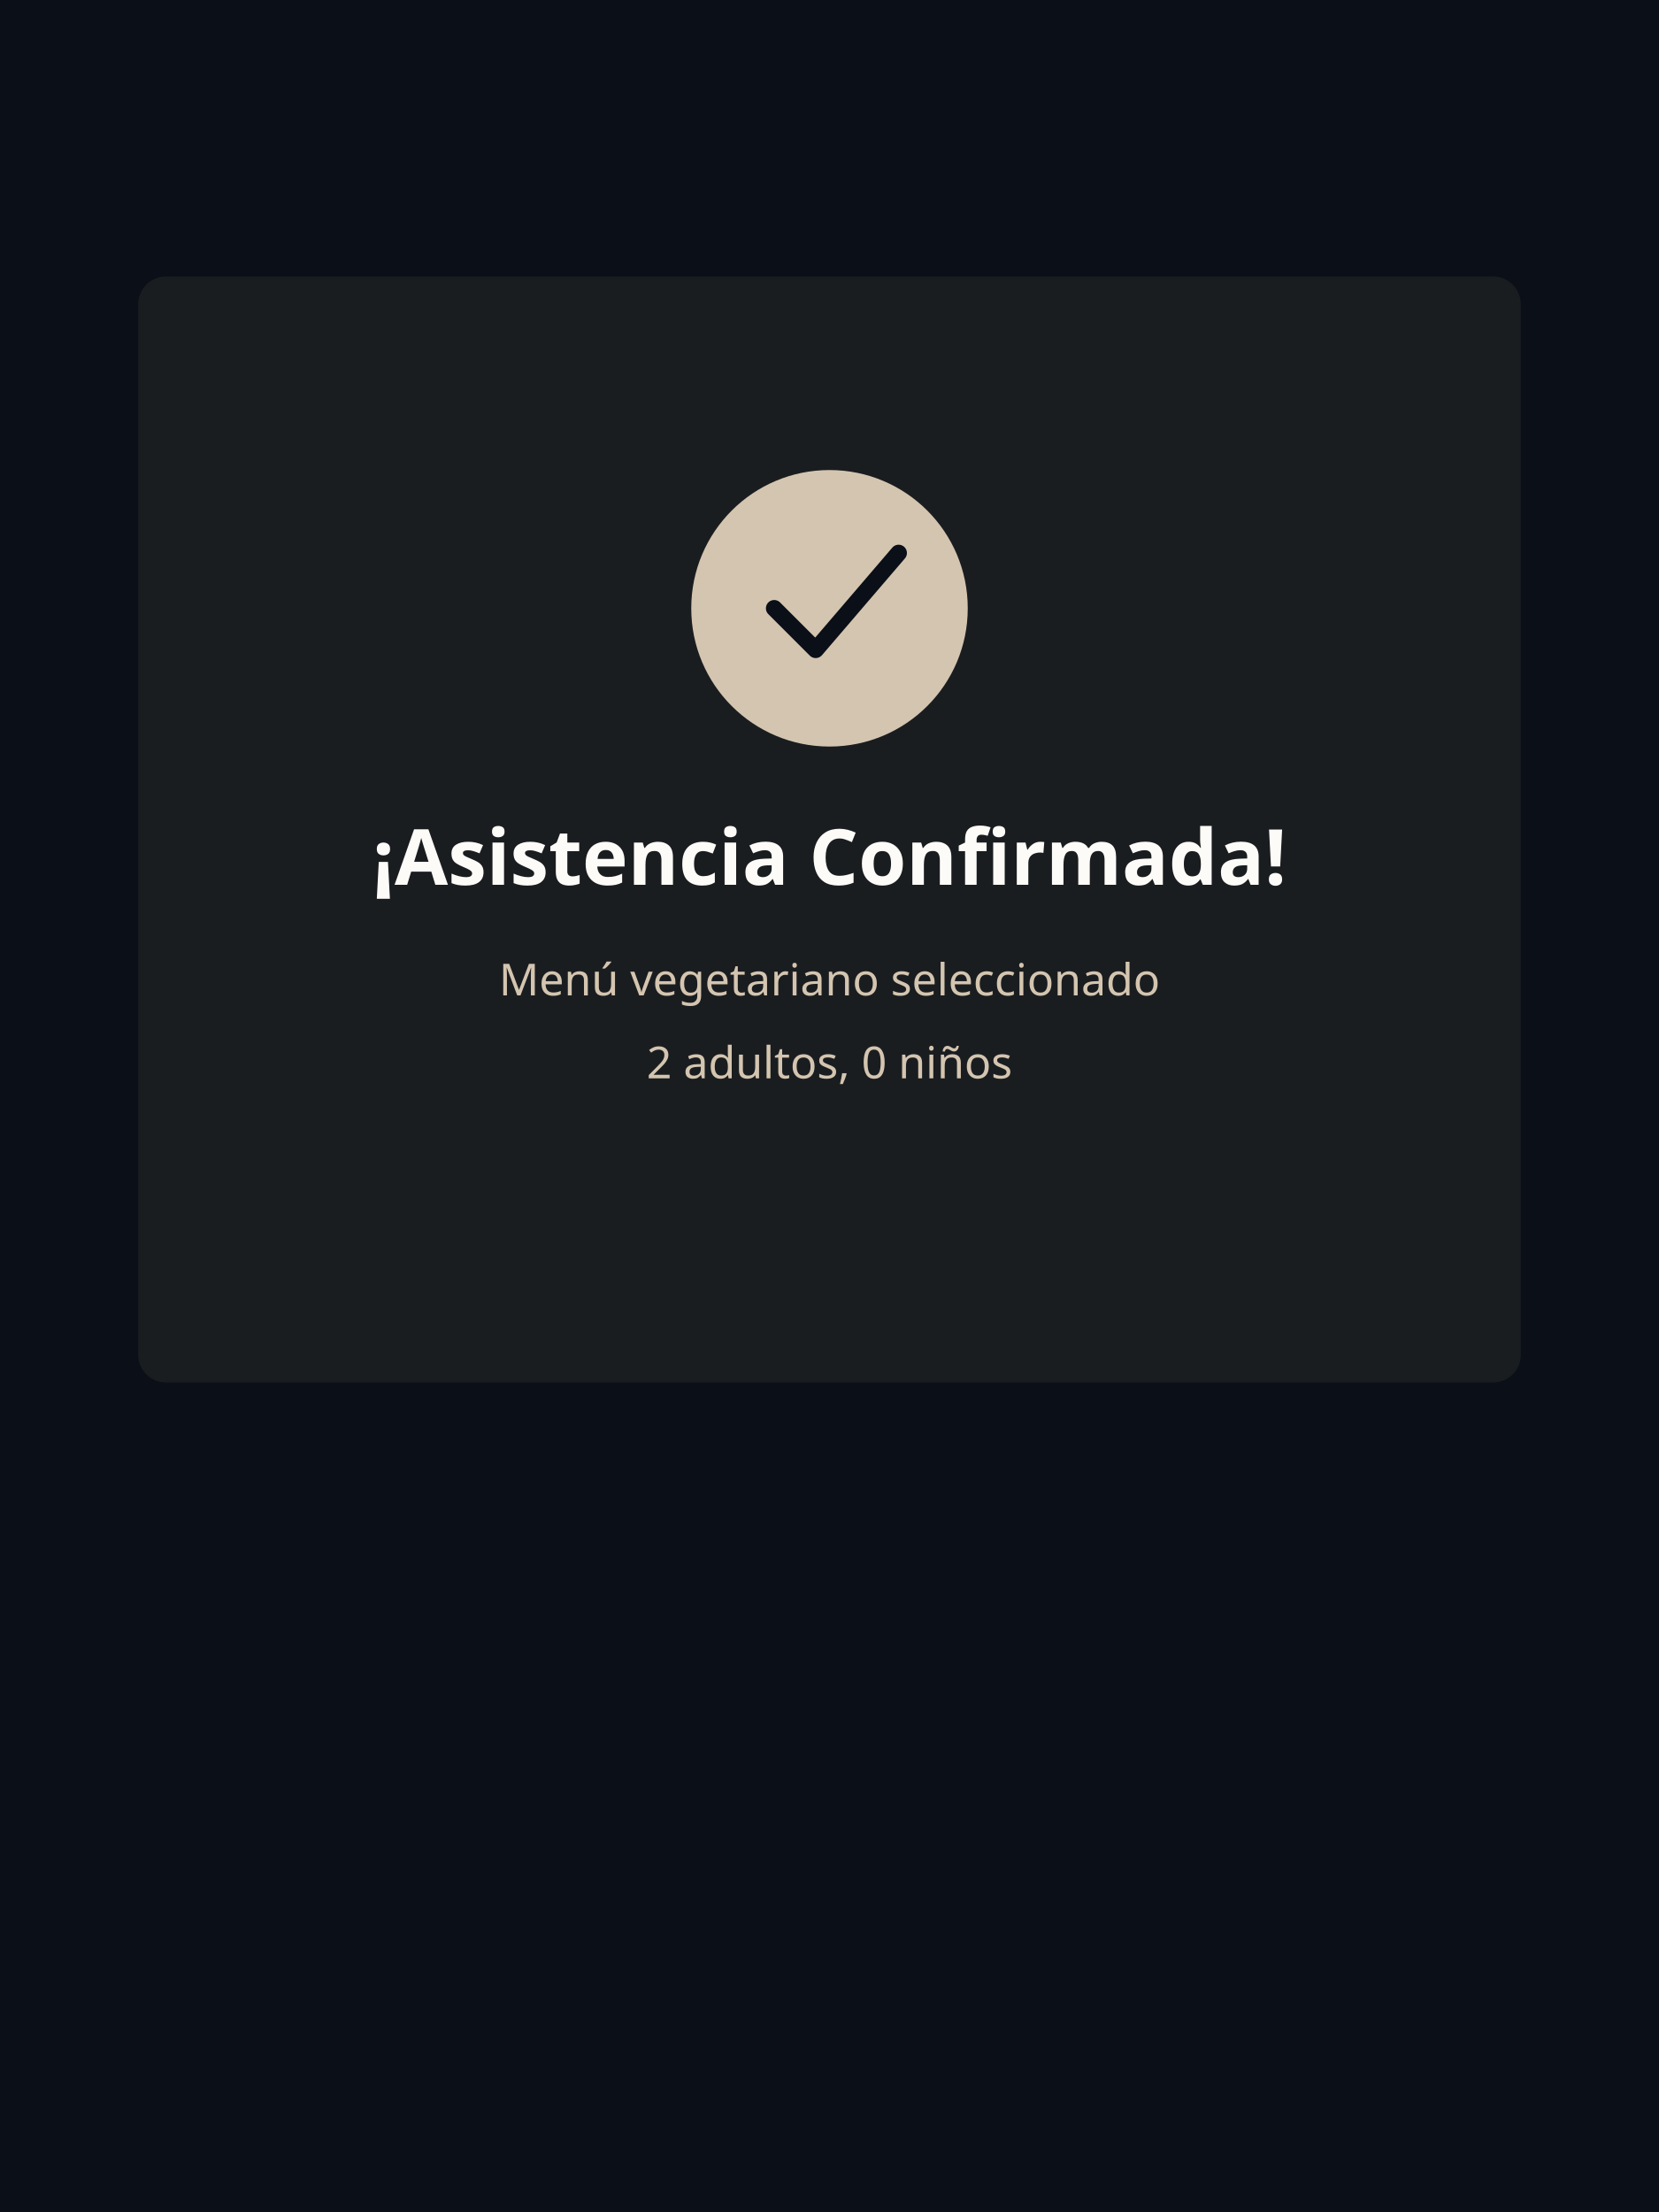
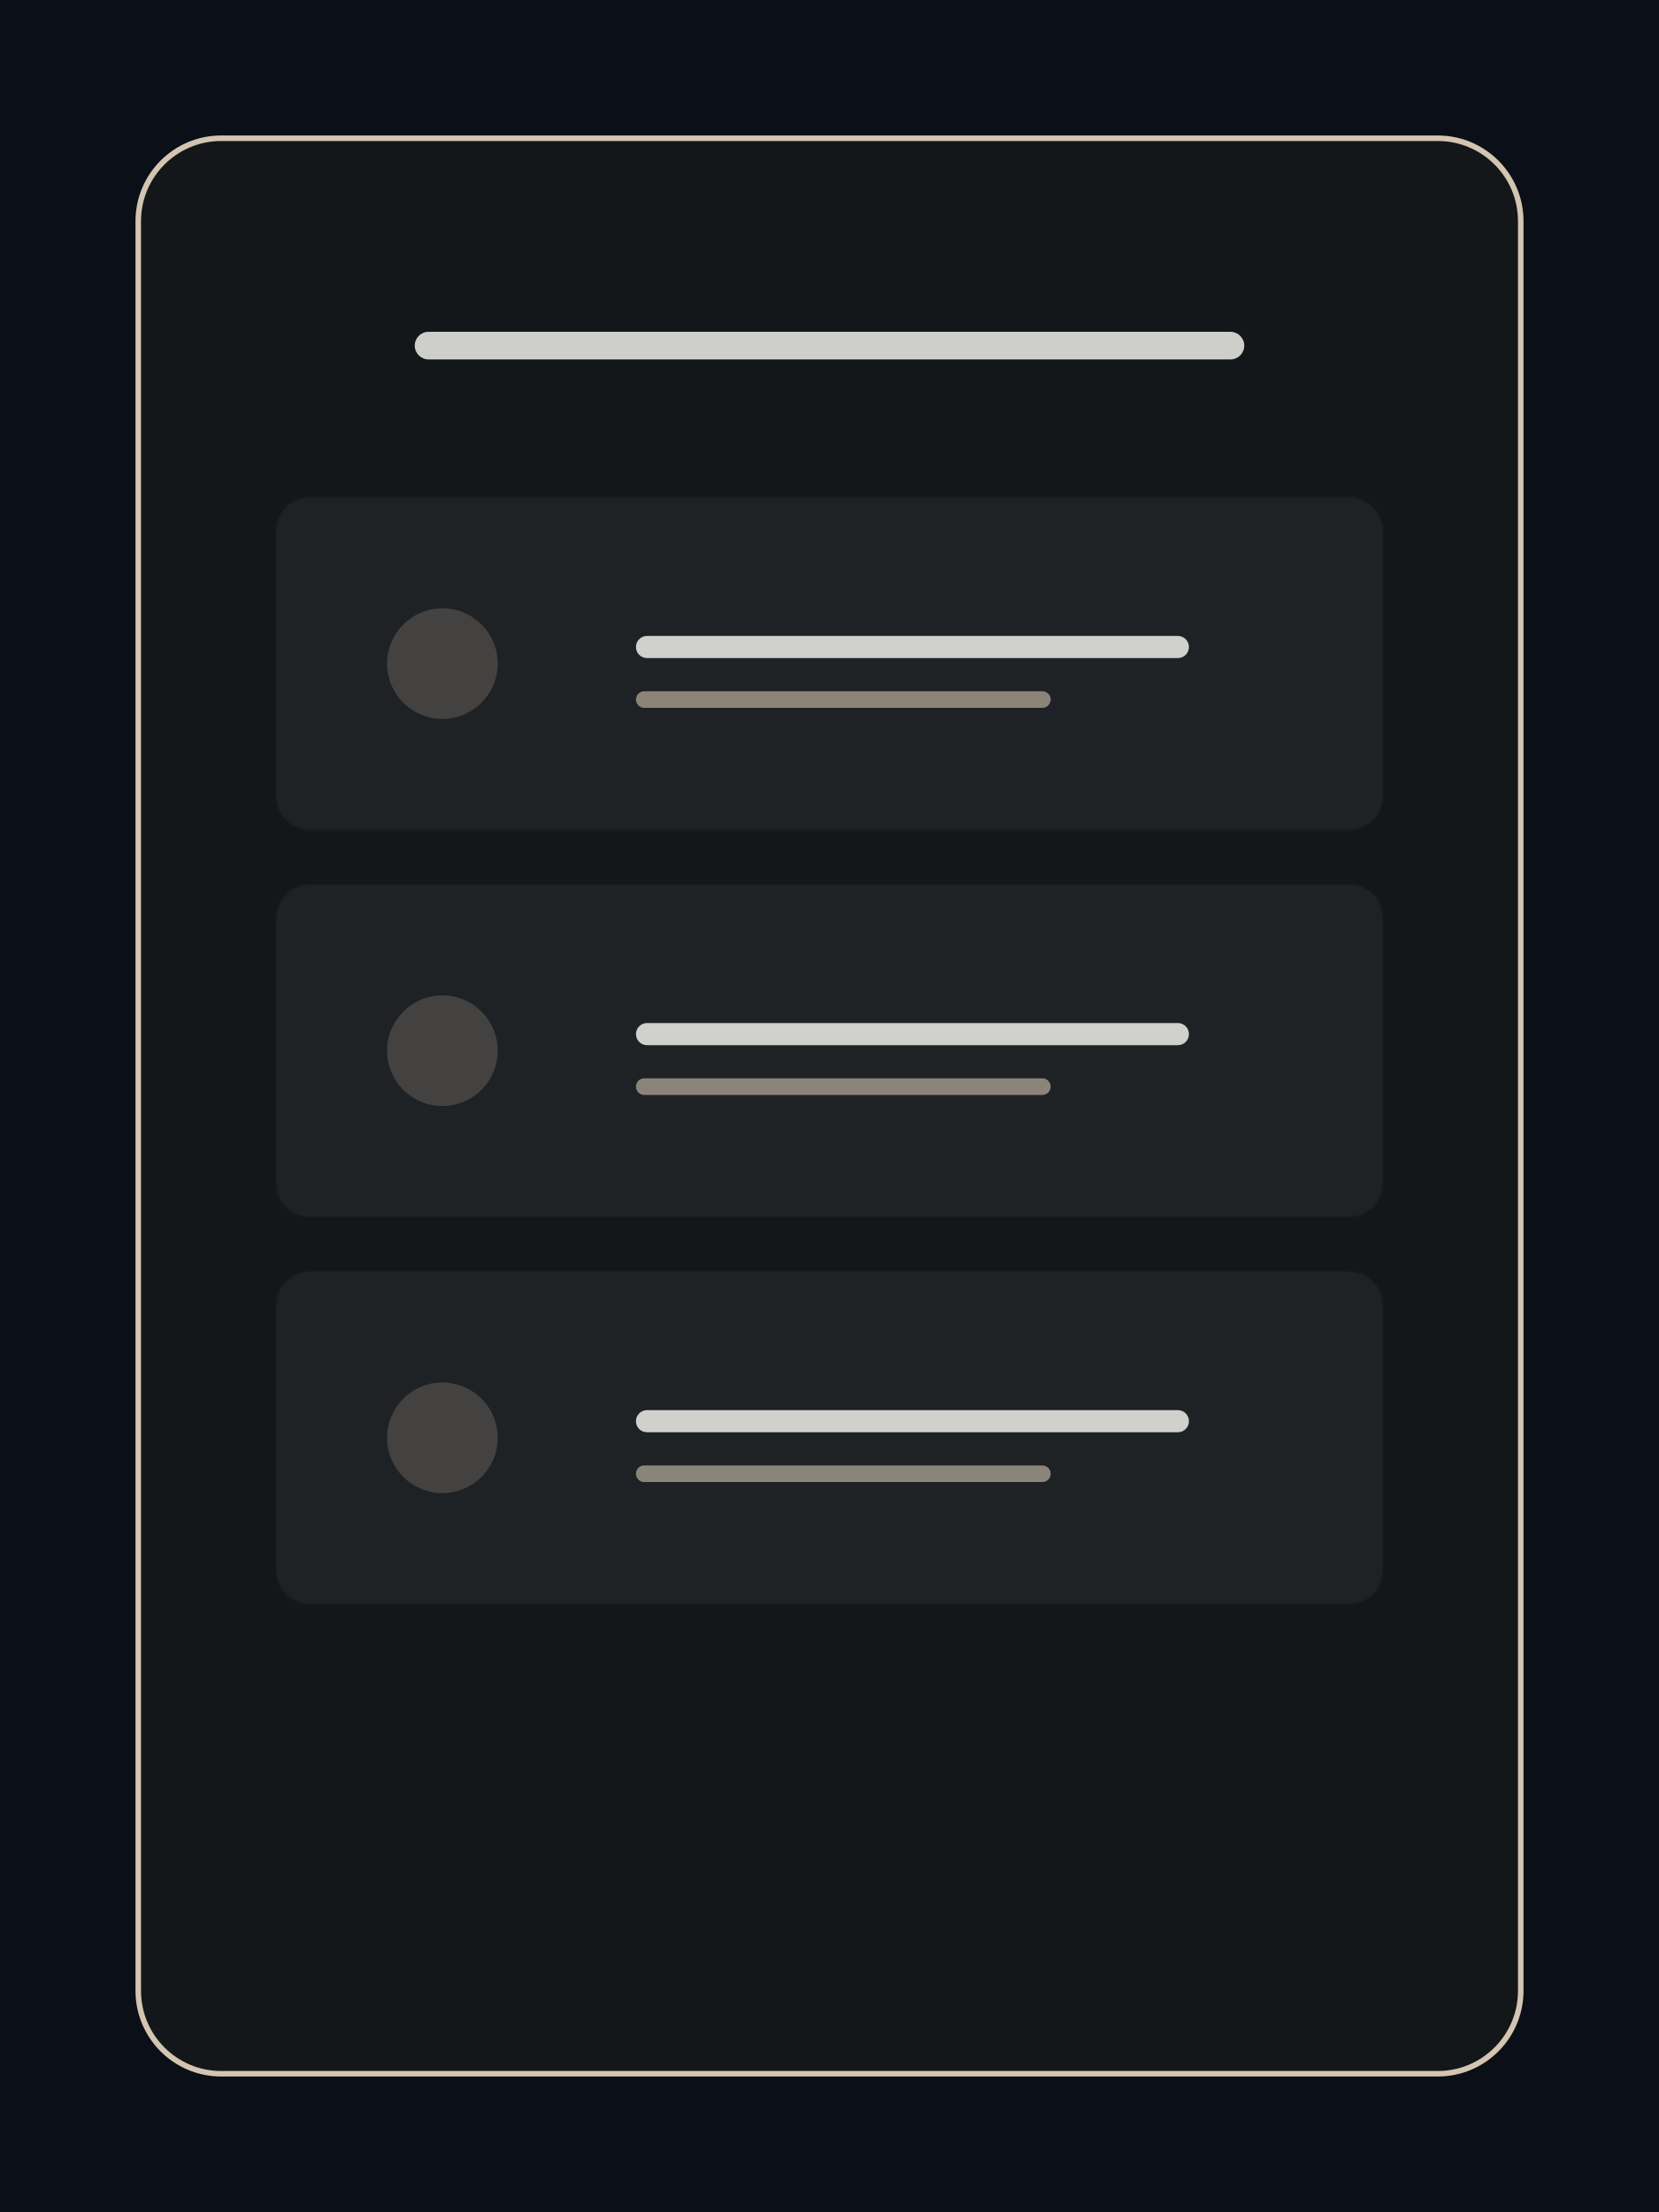
<svg xmlns="http://www.w3.org/2000/svg" viewBox="0 0 600 800" fill="none">
  <rect width="600" height="800" fill="#0A0F18" />
-   <rect x="50" y="100" width="500" height="400" fill="#1A1D20" rx="10" />
-   <circle cx="300" cy="220" r="50" fill="#D4C5B0" />
-   <path d="M280 220L295 235L325 200" stroke="#0A0F18" stroke-width="6" stroke-linecap="round" stroke-linejoin="round" />
-   <text x="300" y="320" fill="#FDFBF7" font-family="sans-serif" font-size="28" font-weight="bold" text-anchor="middle">¡Asistencia Confirmada!</text>
-   <text x="300" y="360" fill="#D4C5B0" font-family="sans-serif" font-size="16" text-anchor="middle">Menú vegetariano seleccionado</text>
-   <text x="300" y="390" fill="#D4C5B0" font-family="sans-serif" font-size="16" text-anchor="middle">2 adultos, 0 niños</text>
+   <rect x="50" y="50" width="500" height="700" rx="30" fill="#14171A" stroke="#D4C5B0" stroke-width="2" />
+   <rect x="150" y="120" width="300" height="10" rx="5" fill="#FDFBF7" opacity="0.8" />
+   <rect x="100" y="180" width="400" height="120" rx="12" fill="#FDFBF7" opacity="0.05" stroke="#D4C5B0" stroke-width="1" stroke-opacity="0.3" />
+   <circle cx="160" cy="240" r="20" fill="#D4C5B0" opacity="0.2" />
+   <rect x="230" y="230" width="200" height="8" rx="4" fill="#FDFBF7" opacity="0.8" />
+   <rect x="230" y="250" width="150" height="6" rx="3" fill="#D4C5B0" opacity="0.6" />
+   <rect x="100" y="320" width="400" height="120" rx="12" fill="#FDFBF7" opacity="0.05" stroke="#D4C5B0" stroke-width="1" stroke-opacity="0.3" />
+   <circle cx="160" cy="380" r="20" fill="#D4C5B0" opacity="0.2" />
+   <rect x="230" y="370" width="200" height="8" rx="4" fill="#FDFBF7" opacity="0.8" />
+   <rect x="230" y="390" width="150" height="6" rx="3" fill="#D4C5B0" opacity="0.6" />
+   <rect x="100" y="460" width="400" height="120" rx="12" fill="#FDFBF7" opacity="0.05" stroke="#D4C5B0" stroke-width="1" stroke-opacity="0.3" />
+   <circle cx="160" cy="520" r="20" fill="#D4C5B0" opacity="0.2" />
+   <rect x="230" y="510" width="200" height="8" rx="4" fill="#FDFBF7" opacity="0.8" />
+   <rect x="230" y="530" width="150" height="6" rx="3" fill="#D4C5B0" opacity="0.6" />
</svg>
